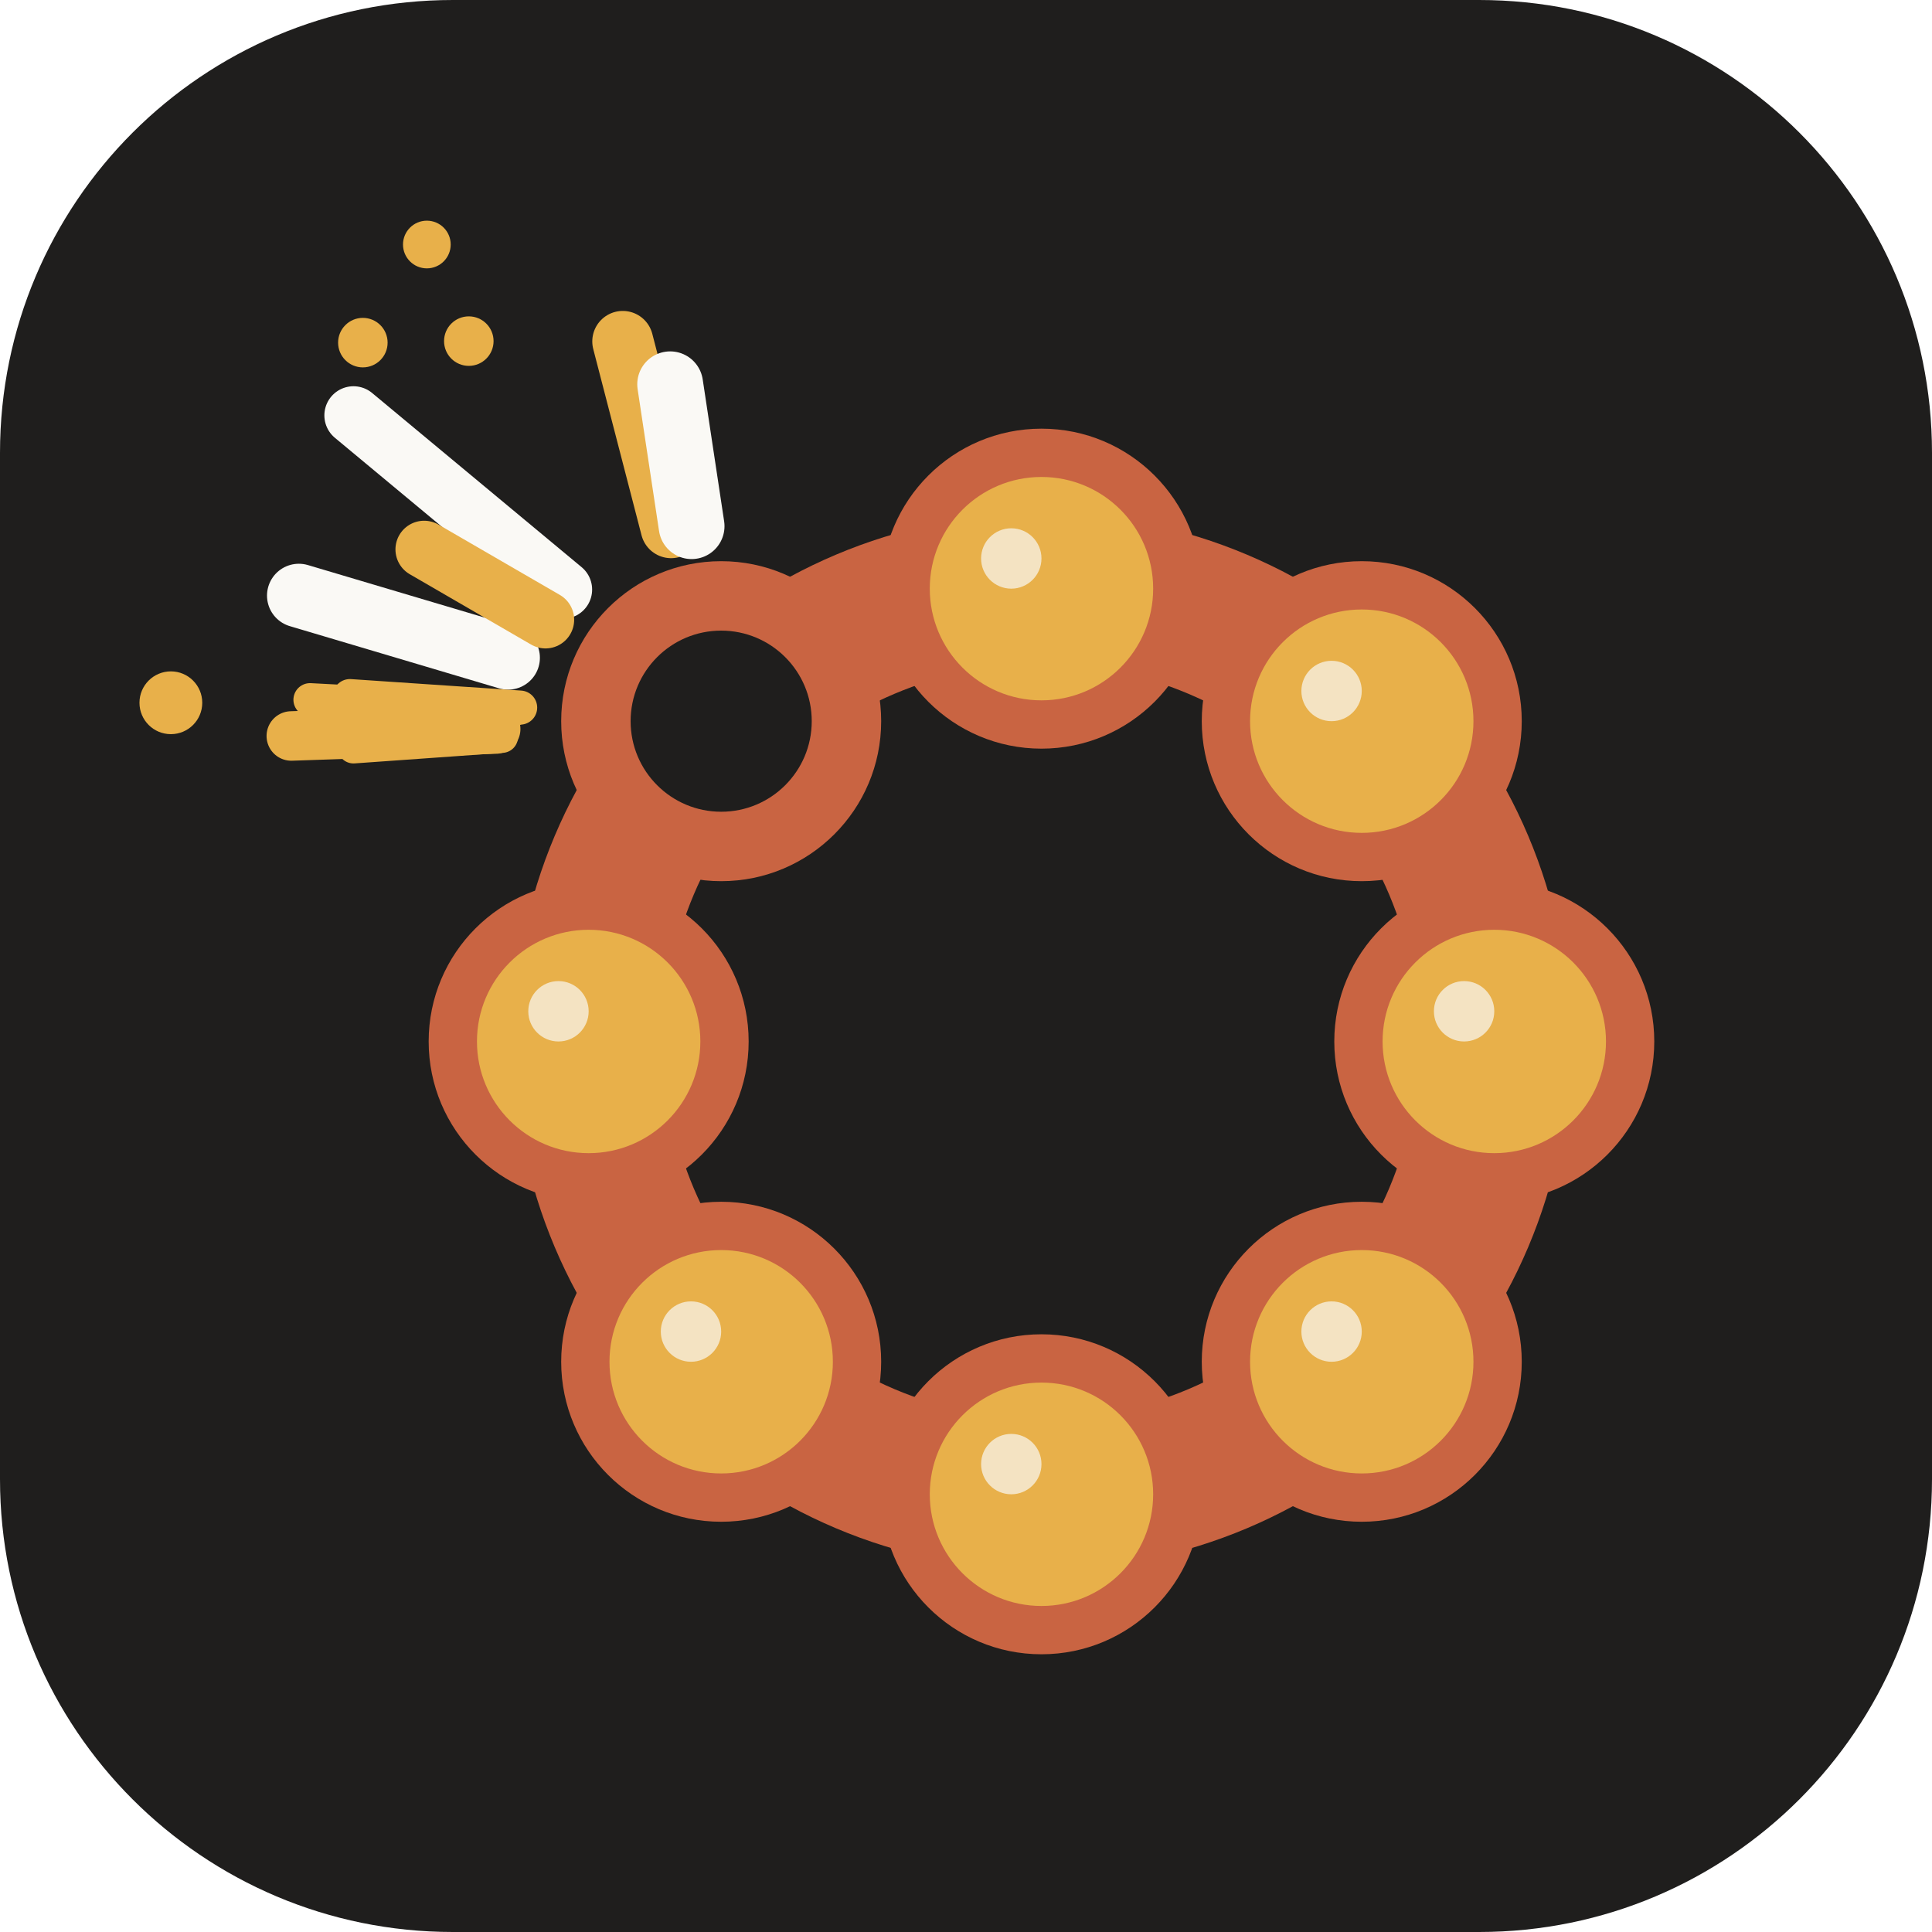
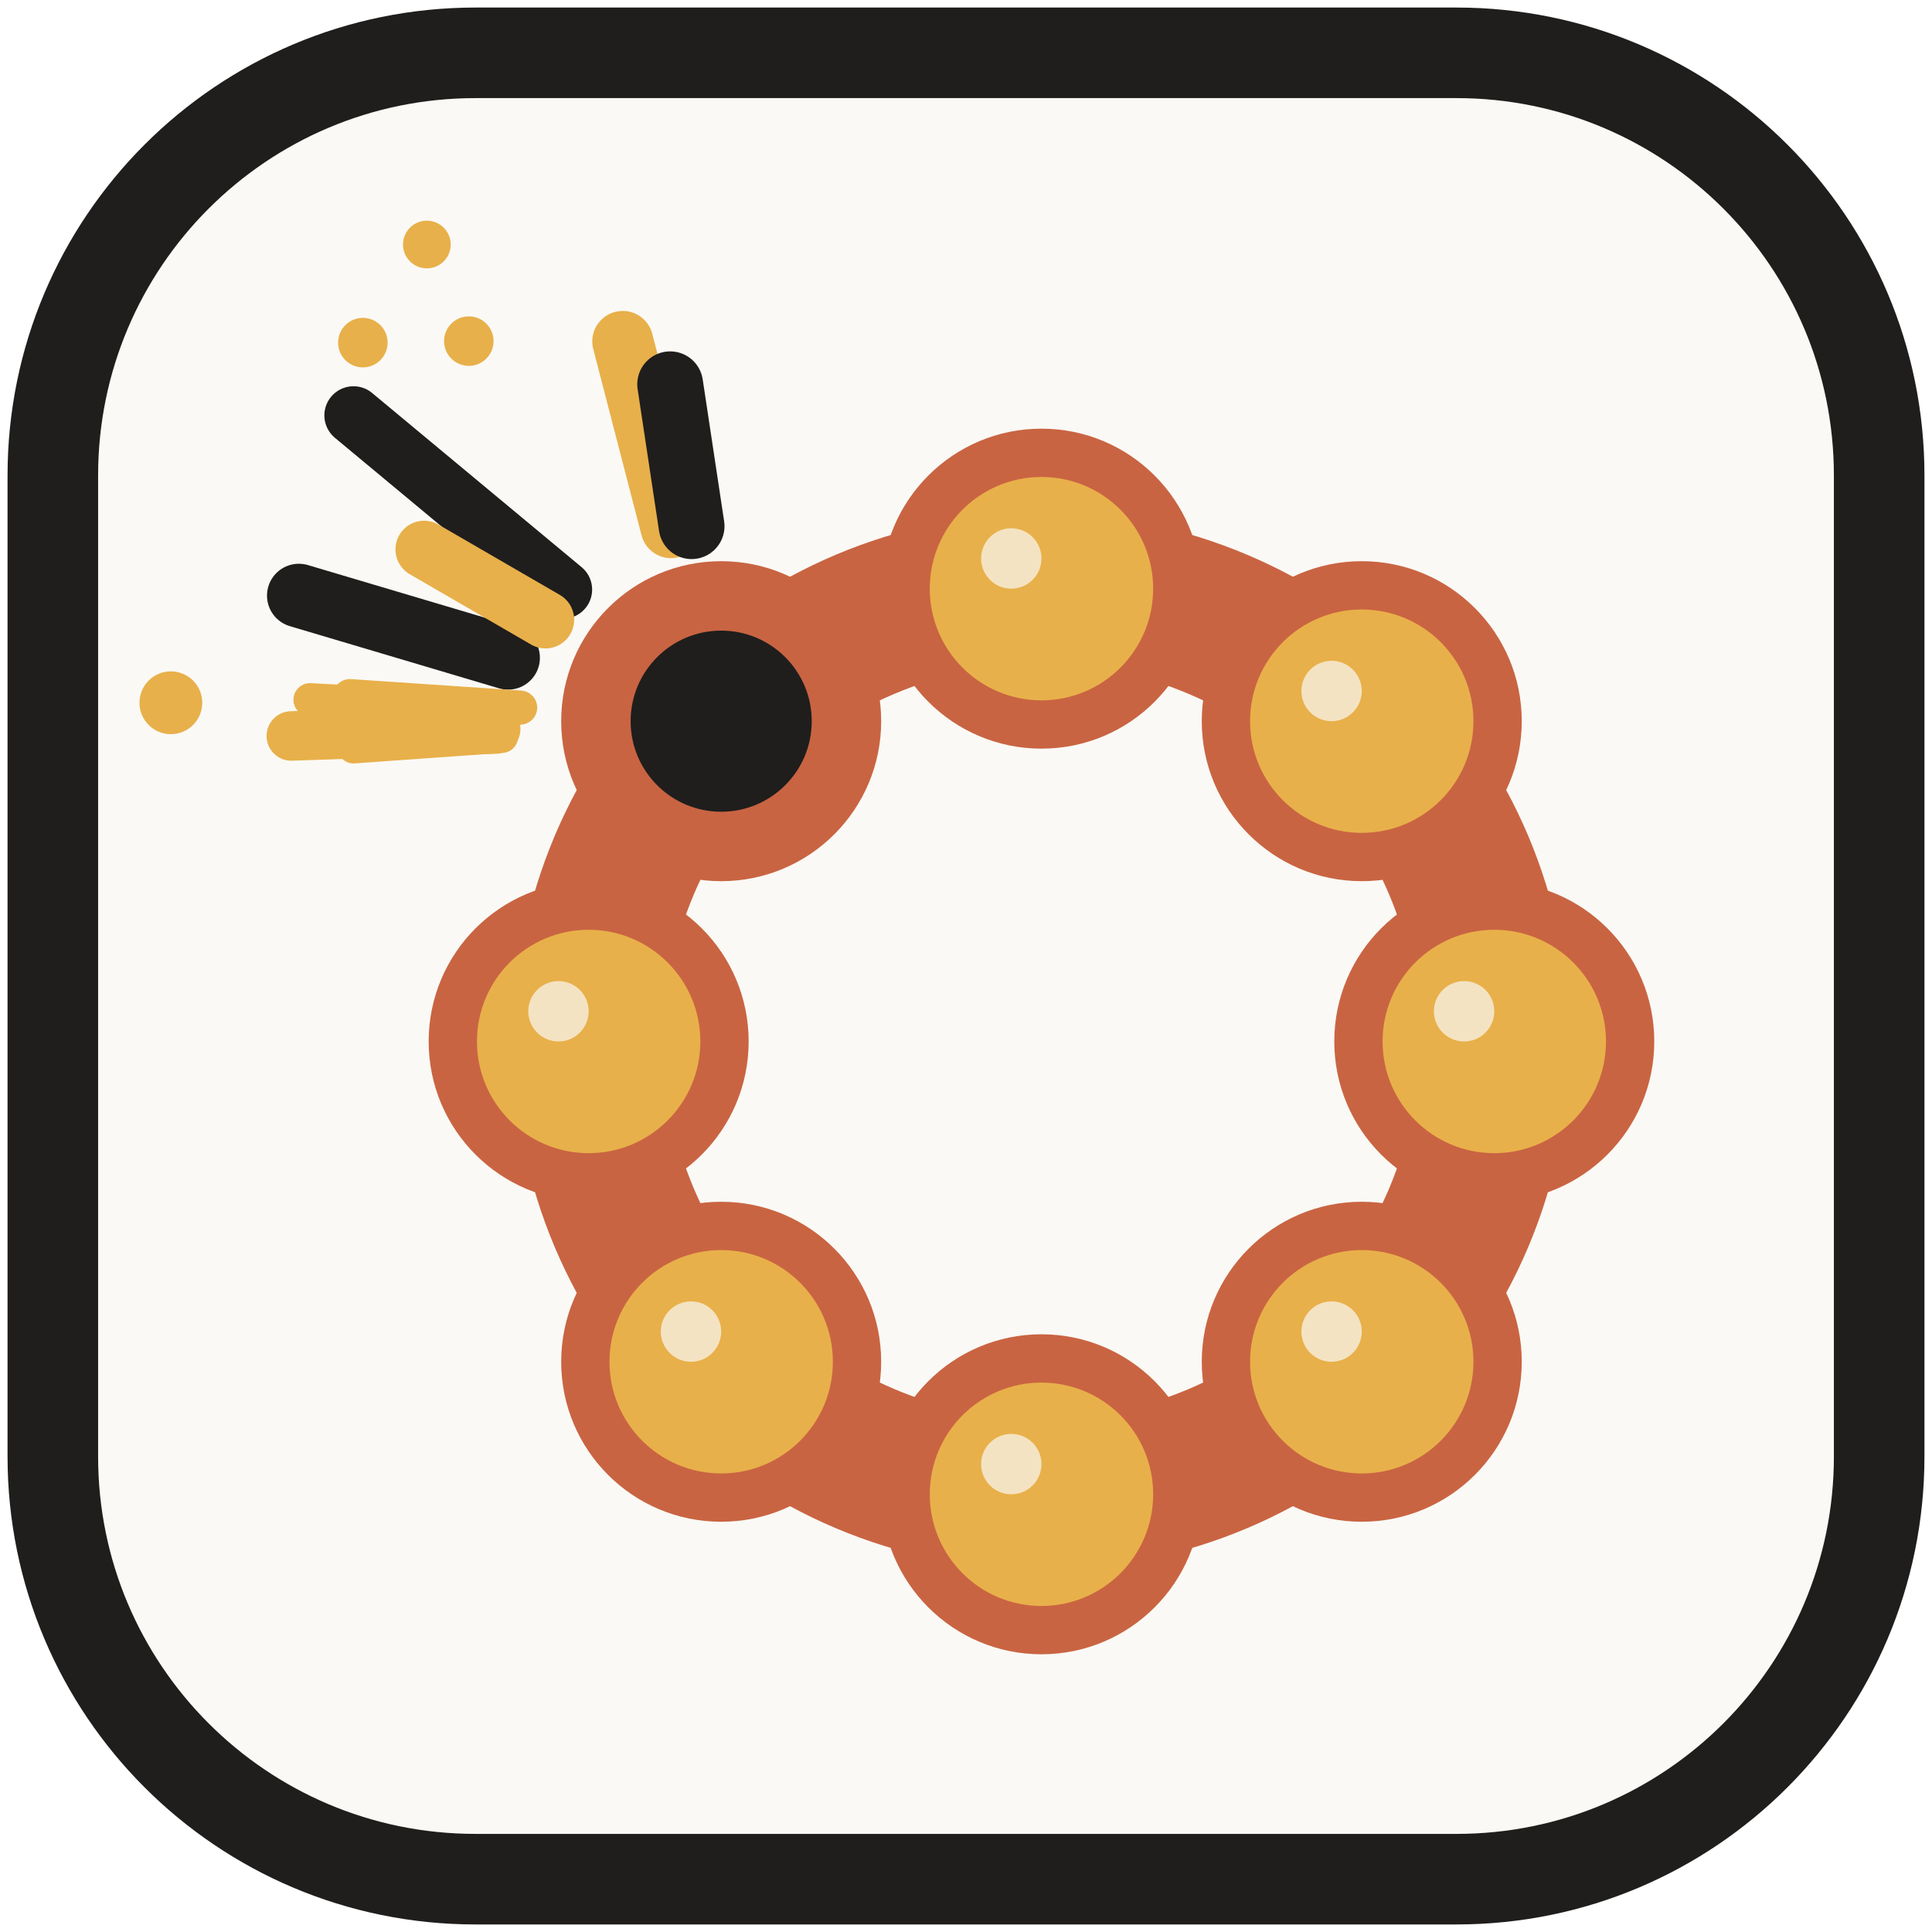
<svg xmlns="http://www.w3.org/2000/svg" viewBox="0 0 64 64">
-   <rect width="64" height="64" rx="15" fill="#1f1e1d" />
-   <line x1="16.83" y1="21.79" x2="9.90" y2="19.73" stroke="#faf9f5" stroke-width="2.11" stroke-linecap="round" />
+   <rect x="1.75" y="1.75" width="60.5" height="60.5" rx="14" fill="#faf9f5" stroke="#1f1e1d" stroke-width="3" />
+   <line x1="16.83" y1="21.79" x2="9.90" y2="19.73" stroke="#1f1e1d" stroke-width="2.11" stroke-linecap="round" />
  <line x1="16.63" y1="24.41" x2="11.71" y2="24.76" stroke="#e8b04a" stroke-width="1.06" stroke-linecap="round" />
  <line x1="16.42" y1="24.15" x2="9.65" y2="24.38" stroke="#e8b04a" stroke-width="1.64" stroke-linecap="round" />
-   <line x1="18.65" y1="19.53" x2="11.71" y2="13.76" stroke="#faf9f5" stroke-width="1.93" stroke-linecap="round" />
+   <line x1="18.65" y1="19.53" x2="11.71" y2="13.76" stroke="#1f1e1d" stroke-width="1.93" stroke-linecap="round" />
  <line x1="22.23" y1="17.48" x2="20.63" y2="11.31" stroke="#e8b04a" stroke-width="2.02" stroke-linecap="round" />
  <line x1="18.07" y1="20.53" x2="14.05" y2="18.20" stroke="#e8b04a" stroke-width="1.90" stroke-linecap="round" />
-   <line x1="22.91" y1="17.43" x2="22.20" y2="12.73" stroke="#faf9f5" stroke-width="2.18" stroke-linecap="round" />
+   <line x1="22.91" y1="17.43" x2="22.20" y2="12.73" stroke="#1f1e1d" stroke-width="2.18" stroke-linecap="round" />
  <line x1="17.23" y1="23.44" x2="11.59" y2="23.06" stroke="#e8b04a" stroke-width="1.13" stroke-linecap="round" />
  <line x1="16.97" y1="23.53" x2="10.27" y2="23.18" stroke="#e8b04a" stroke-width="1.10" stroke-linecap="round" />
  <circle cx="14.14" cy="8.10" r="0.79" fill="#e8b04a" />
  <circle cx="15.53" cy="11.30" r="0.82" fill="#e8b04a" />
  <circle cx="12.02" cy="11.35" r="0.82" fill="#e8b04a" />
  <circle cx="5.66" cy="23.28" r="1.04" fill="#e8b04a" />
  <circle cx="34.5" cy="34.5" r="15" fill="none" stroke="#c96442" stroke-width="5" />
-   <circle cx="34.5" cy="34.5" r="8.2" fill="#1f1e1d" />
+   <circle cx="34.5" cy="34.5" r="8.2" fill="#faf9f5" />
  <circle cx="34.50" cy="19.50" r="5.3" fill="#c96442" />
  <circle cx="34.50" cy="19.50" r="3.7" fill="#e8b04a" />
  <circle cx="33.50" cy="18.50" r="1" fill="#faf9f5" opacity=".7" />
  <circle cx="45.11" cy="23.89" r="5.3" fill="#c96442" />
  <circle cx="45.11" cy="23.89" r="3.7" fill="#e8b04a" />
  <circle cx="44.11" cy="22.89" r="1" fill="#faf9f5" opacity=".7" />
  <circle cx="49.50" cy="34.50" r="5.3" fill="#c96442" />
  <circle cx="49.50" cy="34.50" r="3.7" fill="#e8b04a" />
  <circle cx="48.50" cy="33.50" r="1" fill="#faf9f5" opacity=".7" />
  <circle cx="45.11" cy="45.11" r="5.3" fill="#c96442" />
  <circle cx="45.11" cy="45.11" r="3.7" fill="#e8b04a" />
  <circle cx="44.11" cy="44.11" r="1" fill="#faf9f5" opacity=".7" />
  <circle cx="34.50" cy="49.50" r="5.3" fill="#c96442" />
  <circle cx="34.50" cy="49.50" r="3.7" fill="#e8b04a" />
  <circle cx="33.50" cy="48.50" r="1" fill="#faf9f5" opacity=".7" />
  <circle cx="23.89" cy="45.11" r="5.3" fill="#c96442" />
  <circle cx="23.89" cy="45.11" r="3.7" fill="#e8b04a" />
  <circle cx="22.89" cy="44.11" r="1" fill="#faf9f5" opacity=".7" />
  <circle cx="19.50" cy="34.50" r="5.3" fill="#c96442" />
  <circle cx="19.50" cy="34.50" r="3.7" fill="#e8b04a" />
  <circle cx="18.50" cy="33.50" r="1" fill="#faf9f5" opacity=".7" />
  <circle cx="23.89" cy="23.89" r="5.3" fill="#c96442" />
  <circle cx="23.89" cy="23.89" r="3" fill="#1f1e1d" />
</svg>
